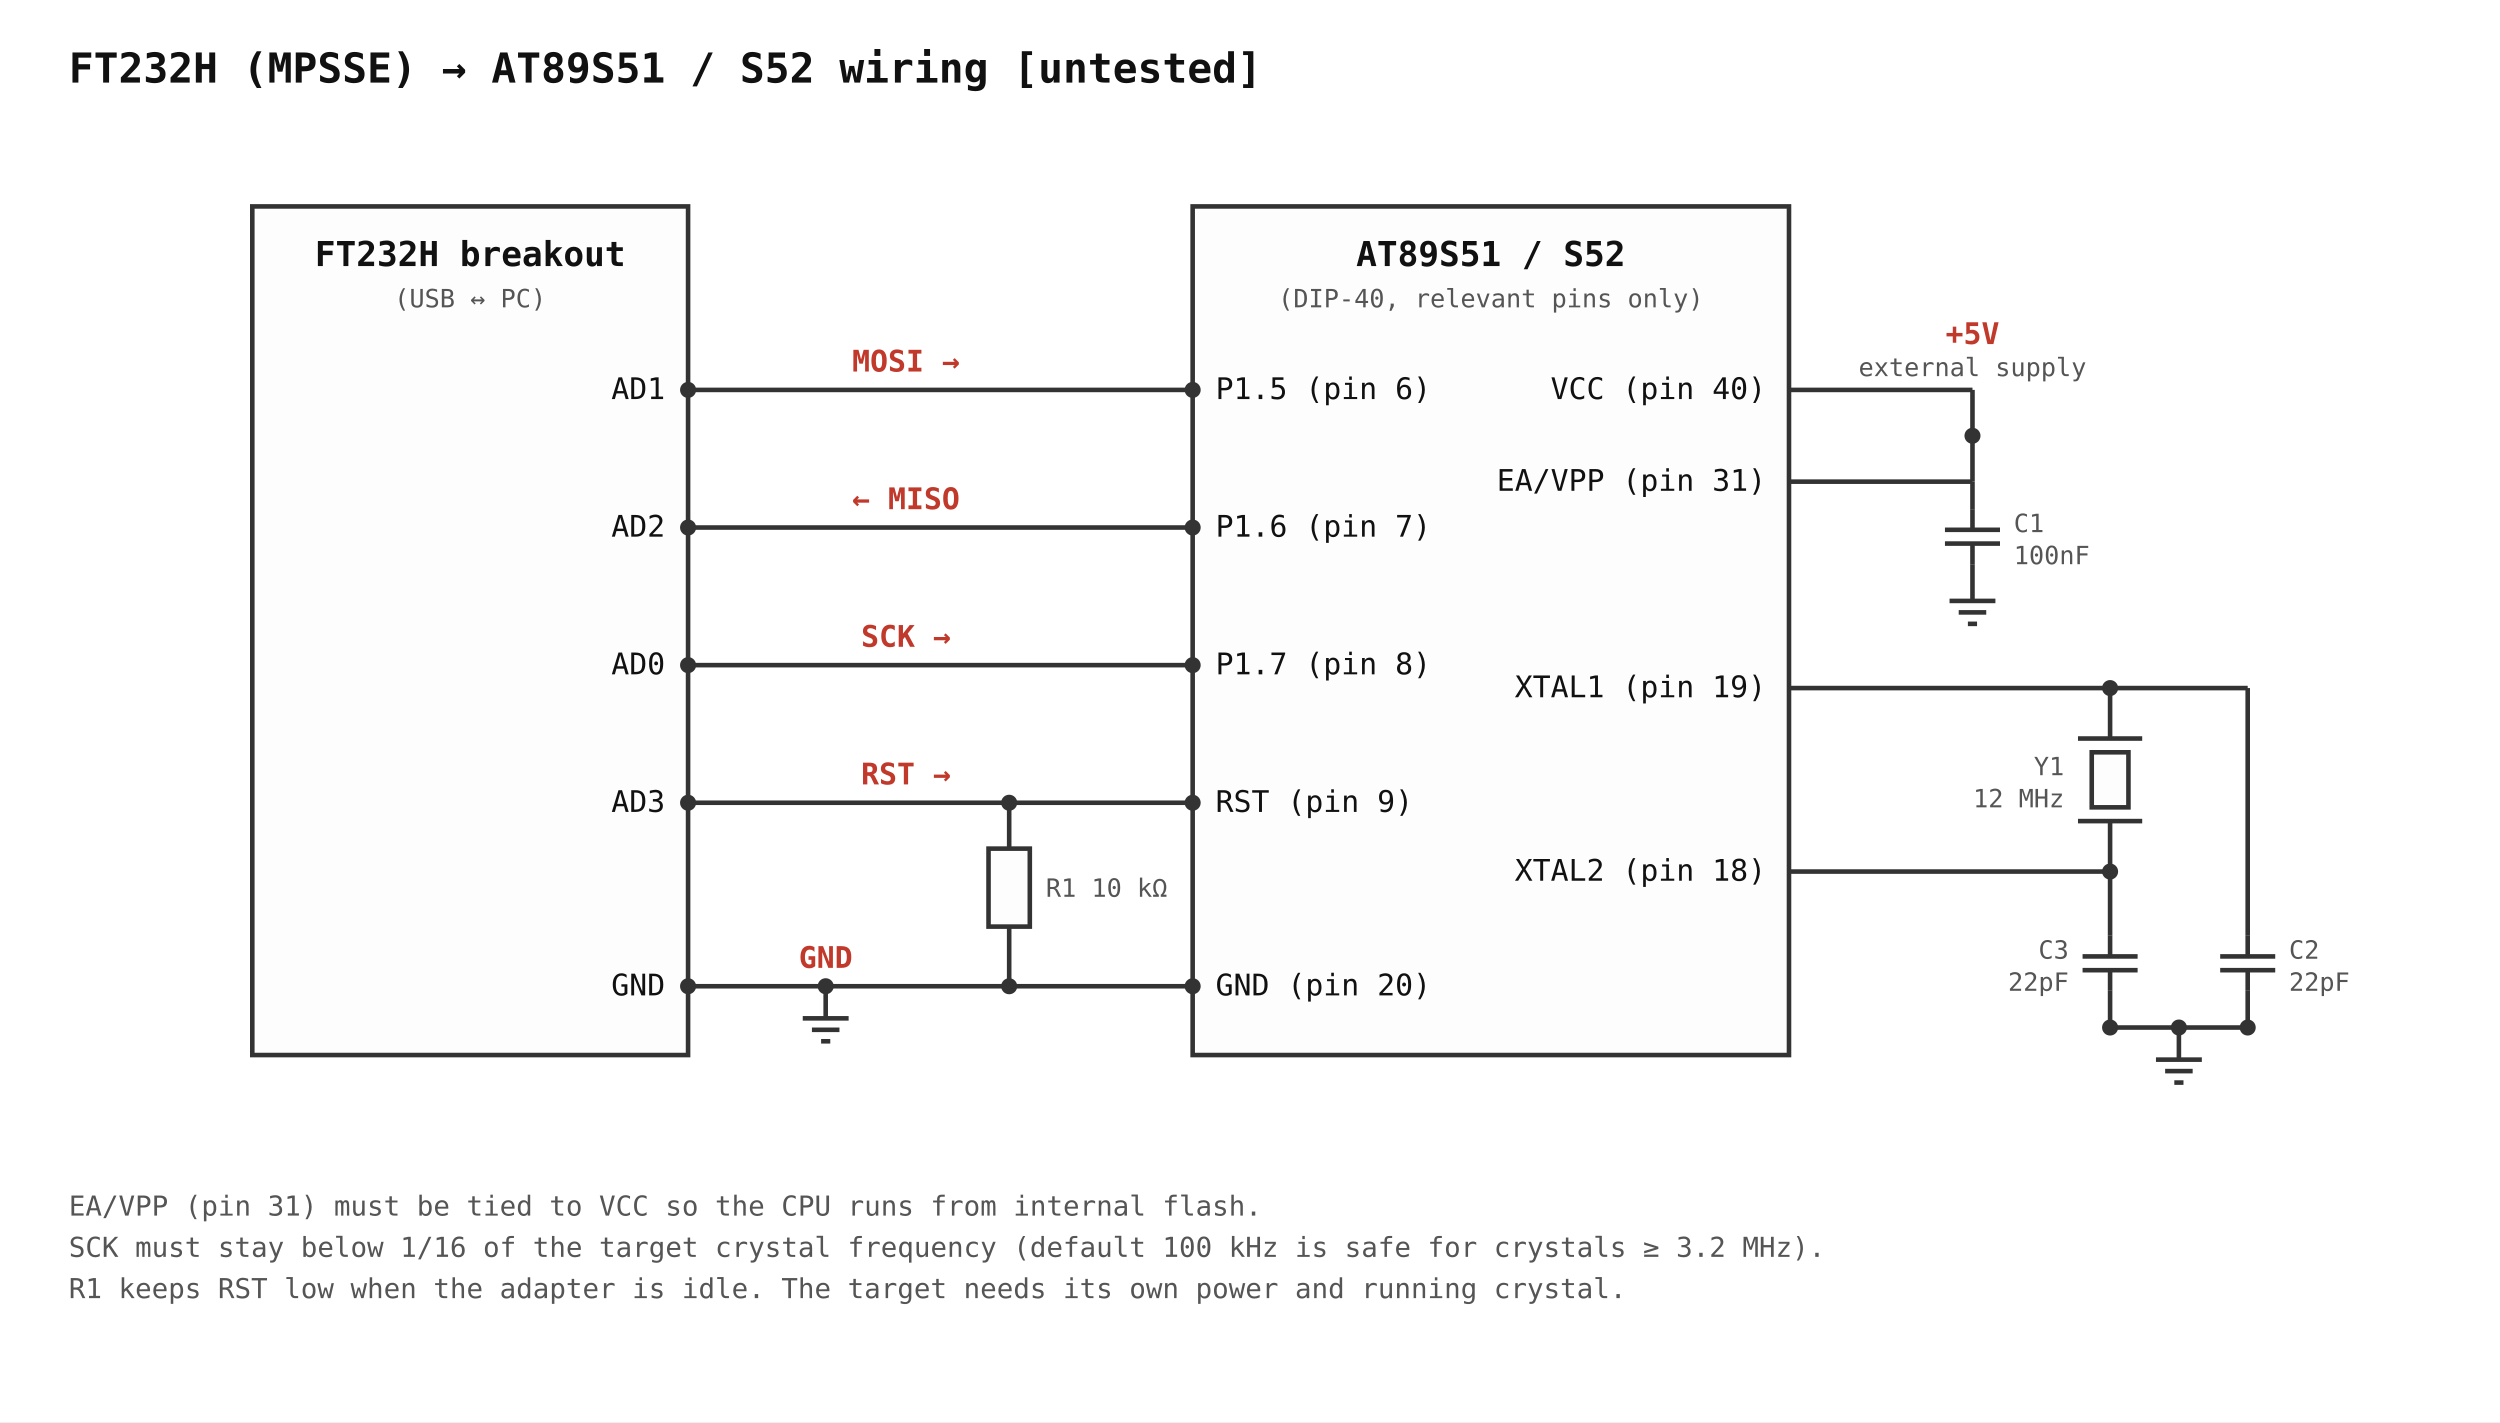
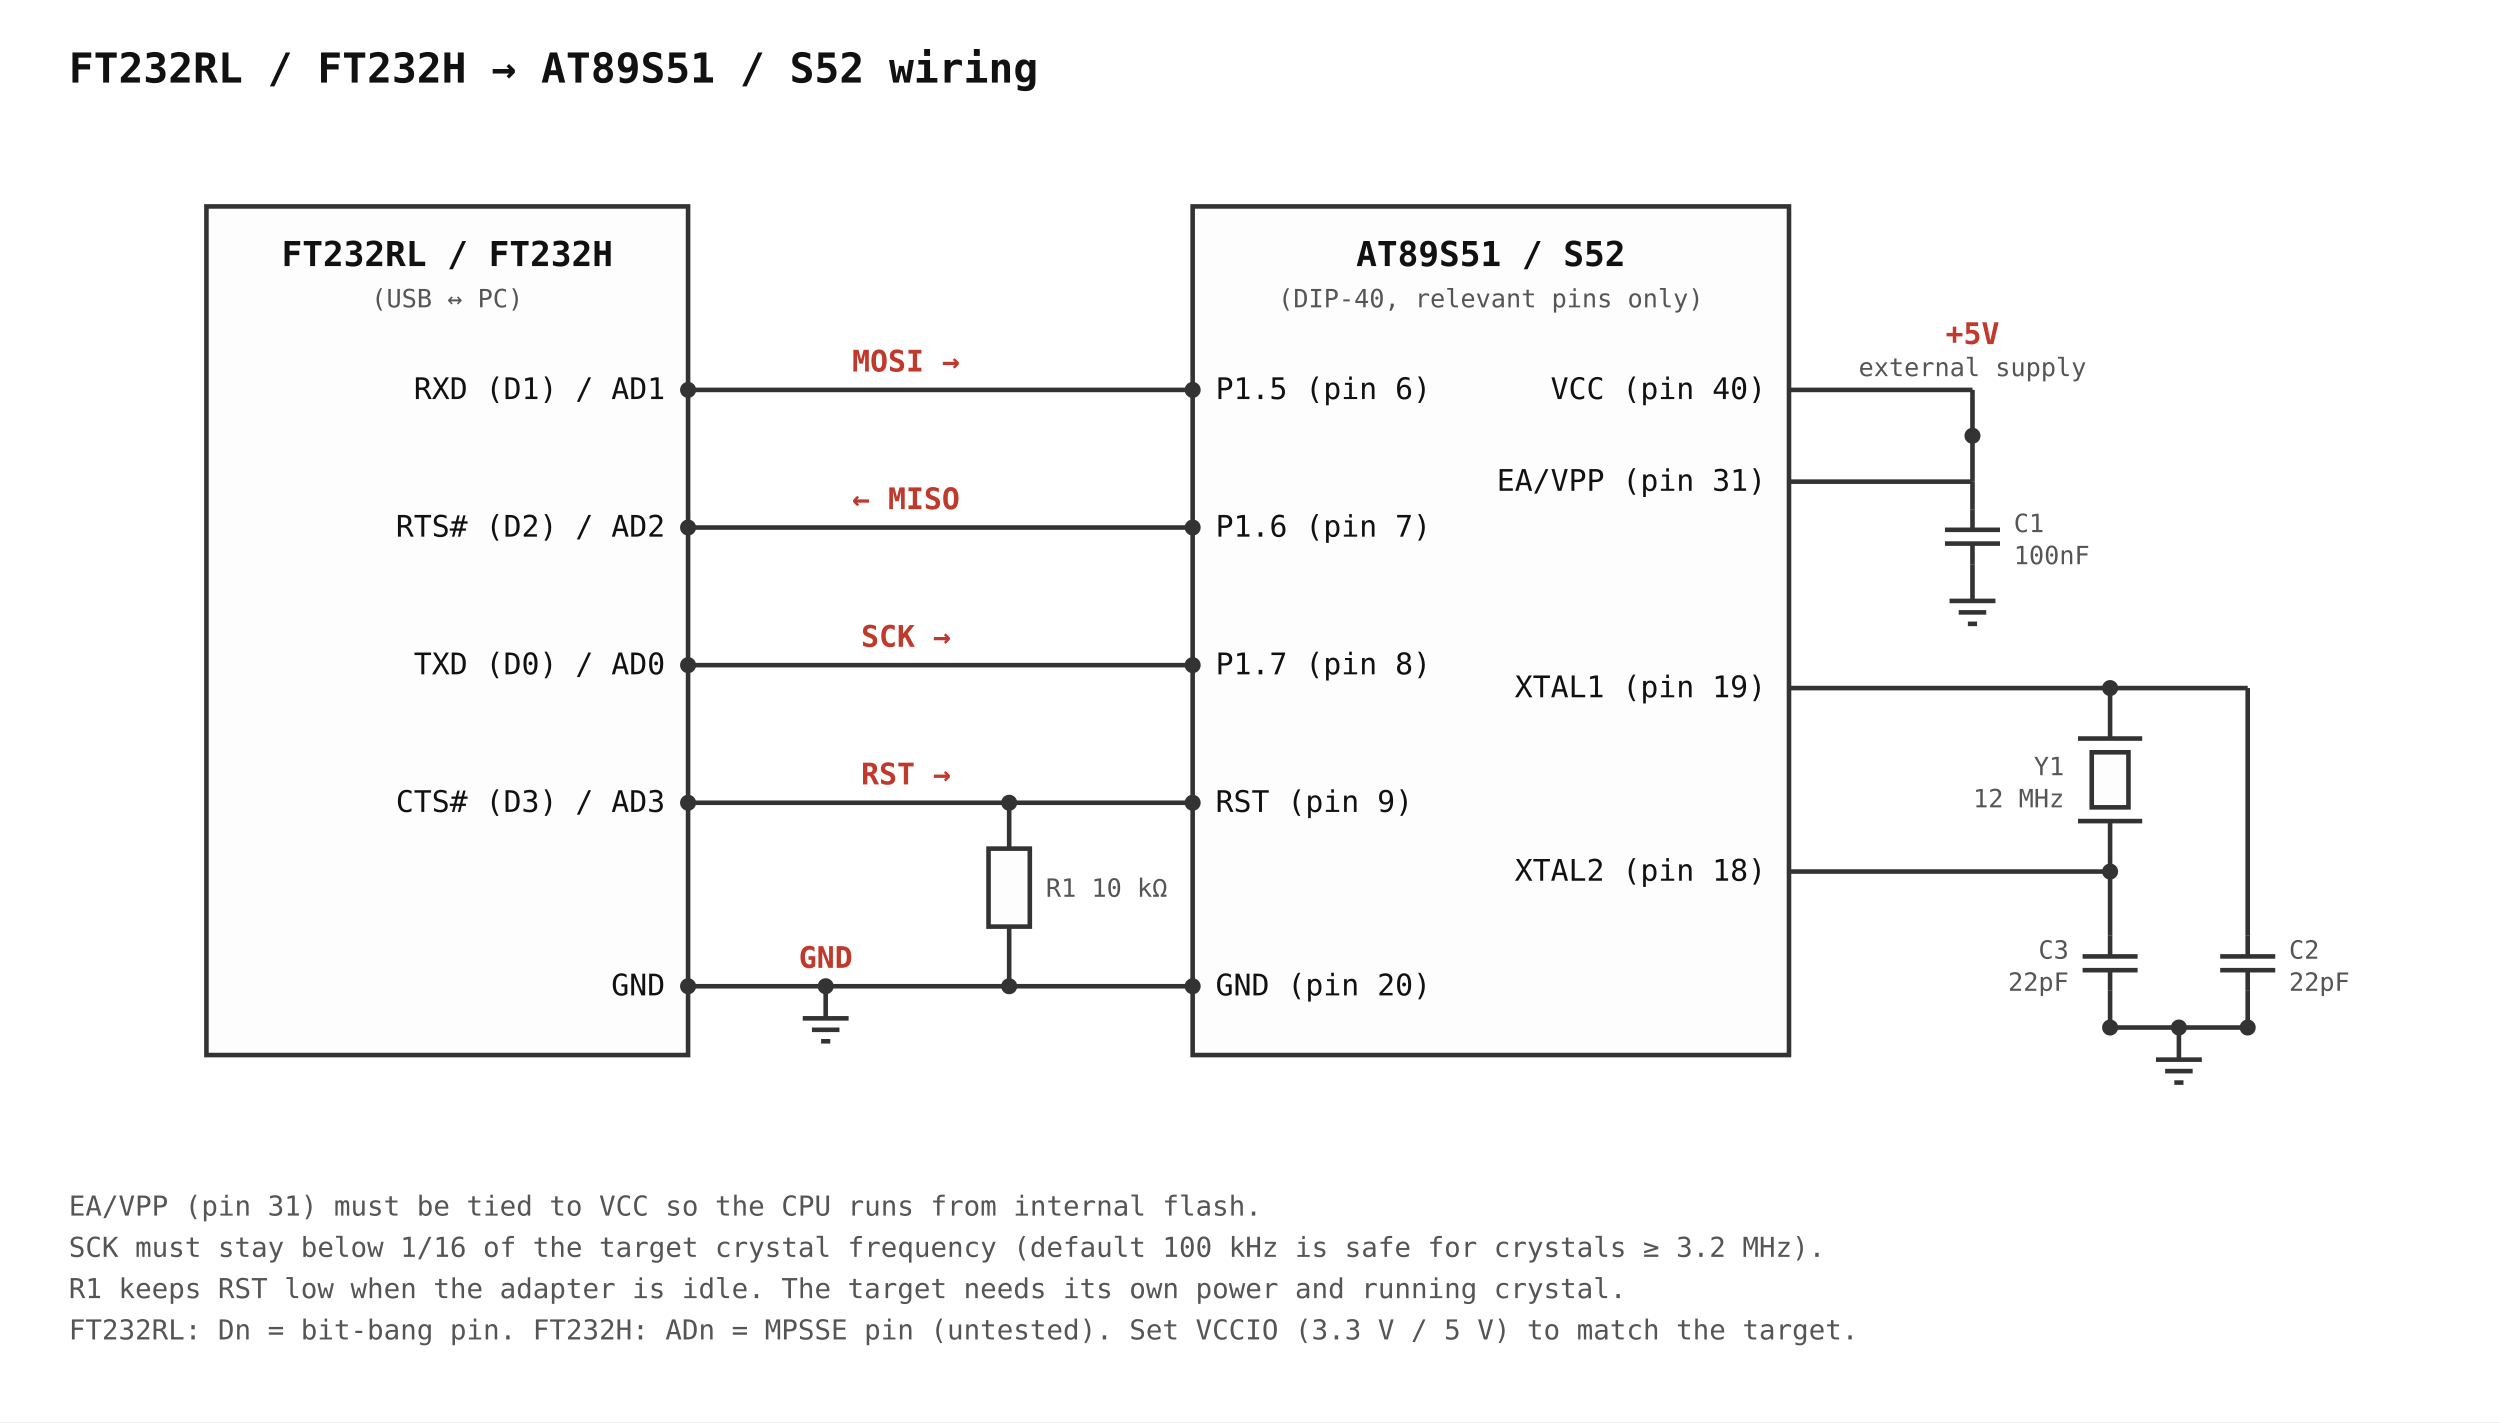
<svg xmlns="http://www.w3.org/2000/svg" viewBox="0 0 1090 620" font-family="Menlo, Consolas, monospace">
  <style>
 .wire{stroke:#333;stroke-width:2;fill:none}
 .box{fill:#fdfdfd;stroke:#333;stroke-width:2}
 .dot{fill:#333}
 .pin{font-size:13px;fill:#111}
 .sig{font-size:13px;fill:#c0392b;font-weight:bold}
 .small{font-size:11px;fill:#555}
 .title{font-size:18px;font-weight:bold;fill:#111}
 .box-title{font-size:15px;font-weight:bold;fill:#111}
 .note{font-size:12px;fill:#555}
</style>
  <rect width="1090" height="620" fill="#ffffff" />
-   <text x="30" y="36" class="title">FT232H (MPSSE) → AT89S51 / S52 wiring  [untested]</text>
-   <rect x="110" y="90" width="190" height="370" class="box" />
-   <text x="205" y="116" text-anchor="middle" class="box-title">FT232H breakout</text>
-   <text x="205" y="134" text-anchor="middle" class="small">(USB ↔ PC)</text>
+   <text x="30" y="36" class="title">FT232RL / FT232H → AT89S51 / S52 wiring</text>
+   <rect x="90" y="90" width="210" height="370" class="box" />
+   <text x="195" y="116" text-anchor="middle" class="box-title">FT232RL / FT232H</text>
+   <text x="195" y="134" text-anchor="middle" class="small">(USB ↔ PC)</text>
  <rect x="520" y="90" width="260" height="370" class="box" />
  <text x="650" y="116" text-anchor="middle" class="box-title">AT89S51 / S52</text>
  <text x="650" y="134" text-anchor="middle" class="small">(DIP-40, relevant pins only)</text>
  <line x1="300" y1="170" x2="520" y2="170" class="wire" />
  <circle cx="300" cy="170" r="3.5" class="dot" />
  <circle cx="520" cy="170" r="3.5" class="dot" />
-   <text x="290" y="174" text-anchor="end" class="pin">AD1</text>
+   <text x="290" y="174" text-anchor="end" class="pin">RXD (D1) / AD1</text>
  <text x="530" y="174" class="pin">P1.5 (pin 6)</text>
  <text x="395" y="162" text-anchor="middle" class="sig">MOSI →</text>
  <line x1="300" y1="230" x2="520" y2="230" class="wire" />
  <circle cx="300" cy="230" r="3.5" class="dot" />
  <circle cx="520" cy="230" r="3.5" class="dot" />
-   <text x="290" y="234" text-anchor="end" class="pin">AD2</text>
+   <text x="290" y="234" text-anchor="end" class="pin">RTS# (D2) / AD2</text>
  <text x="530" y="234" class="pin">P1.6 (pin 7)</text>
  <text x="395" y="222" text-anchor="middle" class="sig">← MISO</text>
  <line x1="300" y1="290" x2="520" y2="290" class="wire" />
  <circle cx="300" cy="290" r="3.5" class="dot" />
  <circle cx="520" cy="290" r="3.5" class="dot" />
-   <text x="290" y="294" text-anchor="end" class="pin">AD0</text>
+   <text x="290" y="294" text-anchor="end" class="pin">TXD (D0) / AD0</text>
  <text x="530" y="294" class="pin">P1.7 (pin 8)</text>
  <text x="395" y="282" text-anchor="middle" class="sig">SCK →</text>
  <line x1="300" y1="350" x2="520" y2="350" class="wire" />
  <circle cx="300" cy="350" r="3.5" class="dot" />
  <circle cx="520" cy="350" r="3.5" class="dot" />
-   <text x="290" y="354" text-anchor="end" class="pin">AD3</text>
+   <text x="290" y="354" text-anchor="end" class="pin">CTS# (D3) / AD3</text>
  <text x="530" y="354" class="pin">RST (pin 9)</text>
  <text x="395" y="342" text-anchor="middle" class="sig">RST →</text>
  <circle cx="440" cy="350" r="3.5" class="dot" />
  <line x1="440" y1="350" x2="440" y2="370" class="wire" />
  <rect x="431" y="370" width="18" height="34" class="box" />
  <text x="456" y="391" class="small">R1 10 kΩ</text>
  <line x1="440" y1="404" x2="440" y2="430" class="wire" />
  <circle cx="440" cy="430" r="3.5" class="dot" />
  <line x1="780" y1="170" x2="860" y2="170" class="wire" />
  <line x1="780" y1="210" x2="860" y2="210" class="wire" />
  <line x1="860" y1="170" x2="860" y2="210" class="wire" />
  <circle cx="860" cy="190" r="3.5" class="dot" />
  <text x="770" y="174" text-anchor="end" class="pin">VCC (pin 40)</text>
  <text x="770" y="214" text-anchor="end" class="pin">EA/VPP (pin 31)</text>
  <line x1="860" y1="210" x2="860" y2="222" class="wire" />
  <line x1="860" y1="222" x2="860" y2="231" class="wire" />
  <line x1="848" y1="231" x2="872" y2="231" class="wire" />
  <line x1="848" y1="237" x2="872" y2="237" class="wire" />
  <line x1="860" y1="237" x2="860" y2="246" class="wire" />
  <text x="878" y="232" text-anchor="start" class="small">C1</text>
  <text x="878" y="246" text-anchor="start" class="small">100nF</text>
  <line x1="860" y1="246" x2="860" y2="262" class="wire" />
  <line x1="850" y1="262" x2="870" y2="262" class="wire" />
  <line x1="854" y1="267" x2="866" y2="267" class="wire" />
  <line x1="858" y1="272" x2="862" y2="272" class="wire" />
  <text x="860" y="150" text-anchor="middle" class="sig">+5V</text>
  <text x="860" y="164" text-anchor="middle" class="small">external supply</text>
  <line x1="780" y1="300" x2="980" y2="300" class="wire" />
  <line x1="780" y1="380" x2="920" y2="380" class="wire" />
  <text x="770" y="304" text-anchor="end" class="pin">XTAL1 (pin 19)</text>
  <text x="770" y="384" text-anchor="end" class="pin">XTAL2 (pin 18)</text>
  <circle cx="920" cy="300" r="3.5" class="dot" />
  <circle cx="920" cy="380" r="3.5" class="dot" />
  <line x1="920" y1="300" x2="920" y2="322" class="wire" />
  <line x1="920" y1="358" x2="920" y2="380" class="wire" />
  <line x1="906" y1="322" x2="934" y2="322" class="wire" />
  <line x1="906" y1="358" x2="934" y2="358" class="wire" />
  <rect x="912" y="328" width="16" height="24" class="box" />
  <text x="900" y="338" text-anchor="end" class="small">Y1</text>
  <text x="900" y="352" text-anchor="end" class="small">12 MHz</text>
  <line x1="980" y1="300" x2="980" y2="408" class="wire" />
  <line x1="980" y1="408" x2="980" y2="417" class="wire" />
  <line x1="968" y1="417" x2="992" y2="417" class="wire" />
  <line x1="968" y1="423" x2="992" y2="423" class="wire" />
  <line x1="980" y1="423" x2="980" y2="432" class="wire" />
  <text x="998" y="418" text-anchor="start" class="small">C2</text>
  <text x="998" y="432" text-anchor="start" class="small">22pF</text>
  <line x1="980" y1="432" x2="980" y2="448" class="wire" />
  <line x1="920" y1="380" x2="920" y2="408" class="wire" />
  <line x1="920" y1="408" x2="920" y2="417" class="wire" />
  <line x1="908" y1="417" x2="932" y2="417" class="wire" />
  <line x1="908" y1="423" x2="932" y2="423" class="wire" />
  <line x1="920" y1="423" x2="920" y2="432" class="wire" />
  <text x="902" y="418" text-anchor="end" class="small">C3</text>
  <text x="902" y="432" text-anchor="end" class="small">22pF</text>
  <line x1="920" y1="432" x2="920" y2="448" class="wire" />
  <line x1="920" y1="448" x2="980" y2="448" class="wire" />
  <circle cx="980" cy="448" r="3.5" class="dot" />
  <circle cx="920" cy="448" r="3.5" class="dot" />
  <circle cx="950" cy="448" r="3.5" class="dot" />
  <line x1="950" y1="448" x2="950" y2="462" class="wire" />
  <line x1="940" y1="462" x2="960" y2="462" class="wire" />
  <line x1="944" y1="467" x2="956" y2="467" class="wire" />
  <line x1="948" y1="472" x2="952" y2="472" class="wire" />
  <line x1="300" y1="430" x2="520" y2="430" class="wire" />
  <circle cx="300" cy="430" r="3.5" class="dot" />
  <circle cx="520" cy="430" r="3.5" class="dot" />
  <text x="290" y="434" text-anchor="end" class="pin">GND</text>
  <text x="530" y="434" class="pin">GND (pin 20)</text>
  <text x="360" y="422" text-anchor="middle" class="sig">GND</text>
  <circle cx="360" cy="430" r="3.5" class="dot" />
  <line x1="360" y1="430" x2="360" y2="444" class="wire" />
  <line x1="350" y1="444" x2="370" y2="444" class="wire" />
  <line x1="354" y1="449" x2="366" y2="449" class="wire" />
  <line x1="358" y1="454" x2="362" y2="454" class="wire" />
  <text x="30" y="530" class="note">EA/VPP (pin 31) must be tied to VCC so the CPU runs from internal flash.</text>
  <text x="30" y="548" class="note">SCK must stay below 1/16 of the target crystal frequency (default 100 kHz is safe for crystals ≥ 3.2 MHz).</text>
  <text x="30" y="566" class="note">R1 keeps RST low when the adapter is idle. The target needs its own power and running crystal.</text>
+   <text x="30" y="584" class="note">FT232RL: Dn = bit-bang pin. FT232H: ADn = MPSSE pin (untested). Set VCCIO (3.3 V / 5 V) to match the target.</text>
</svg>
